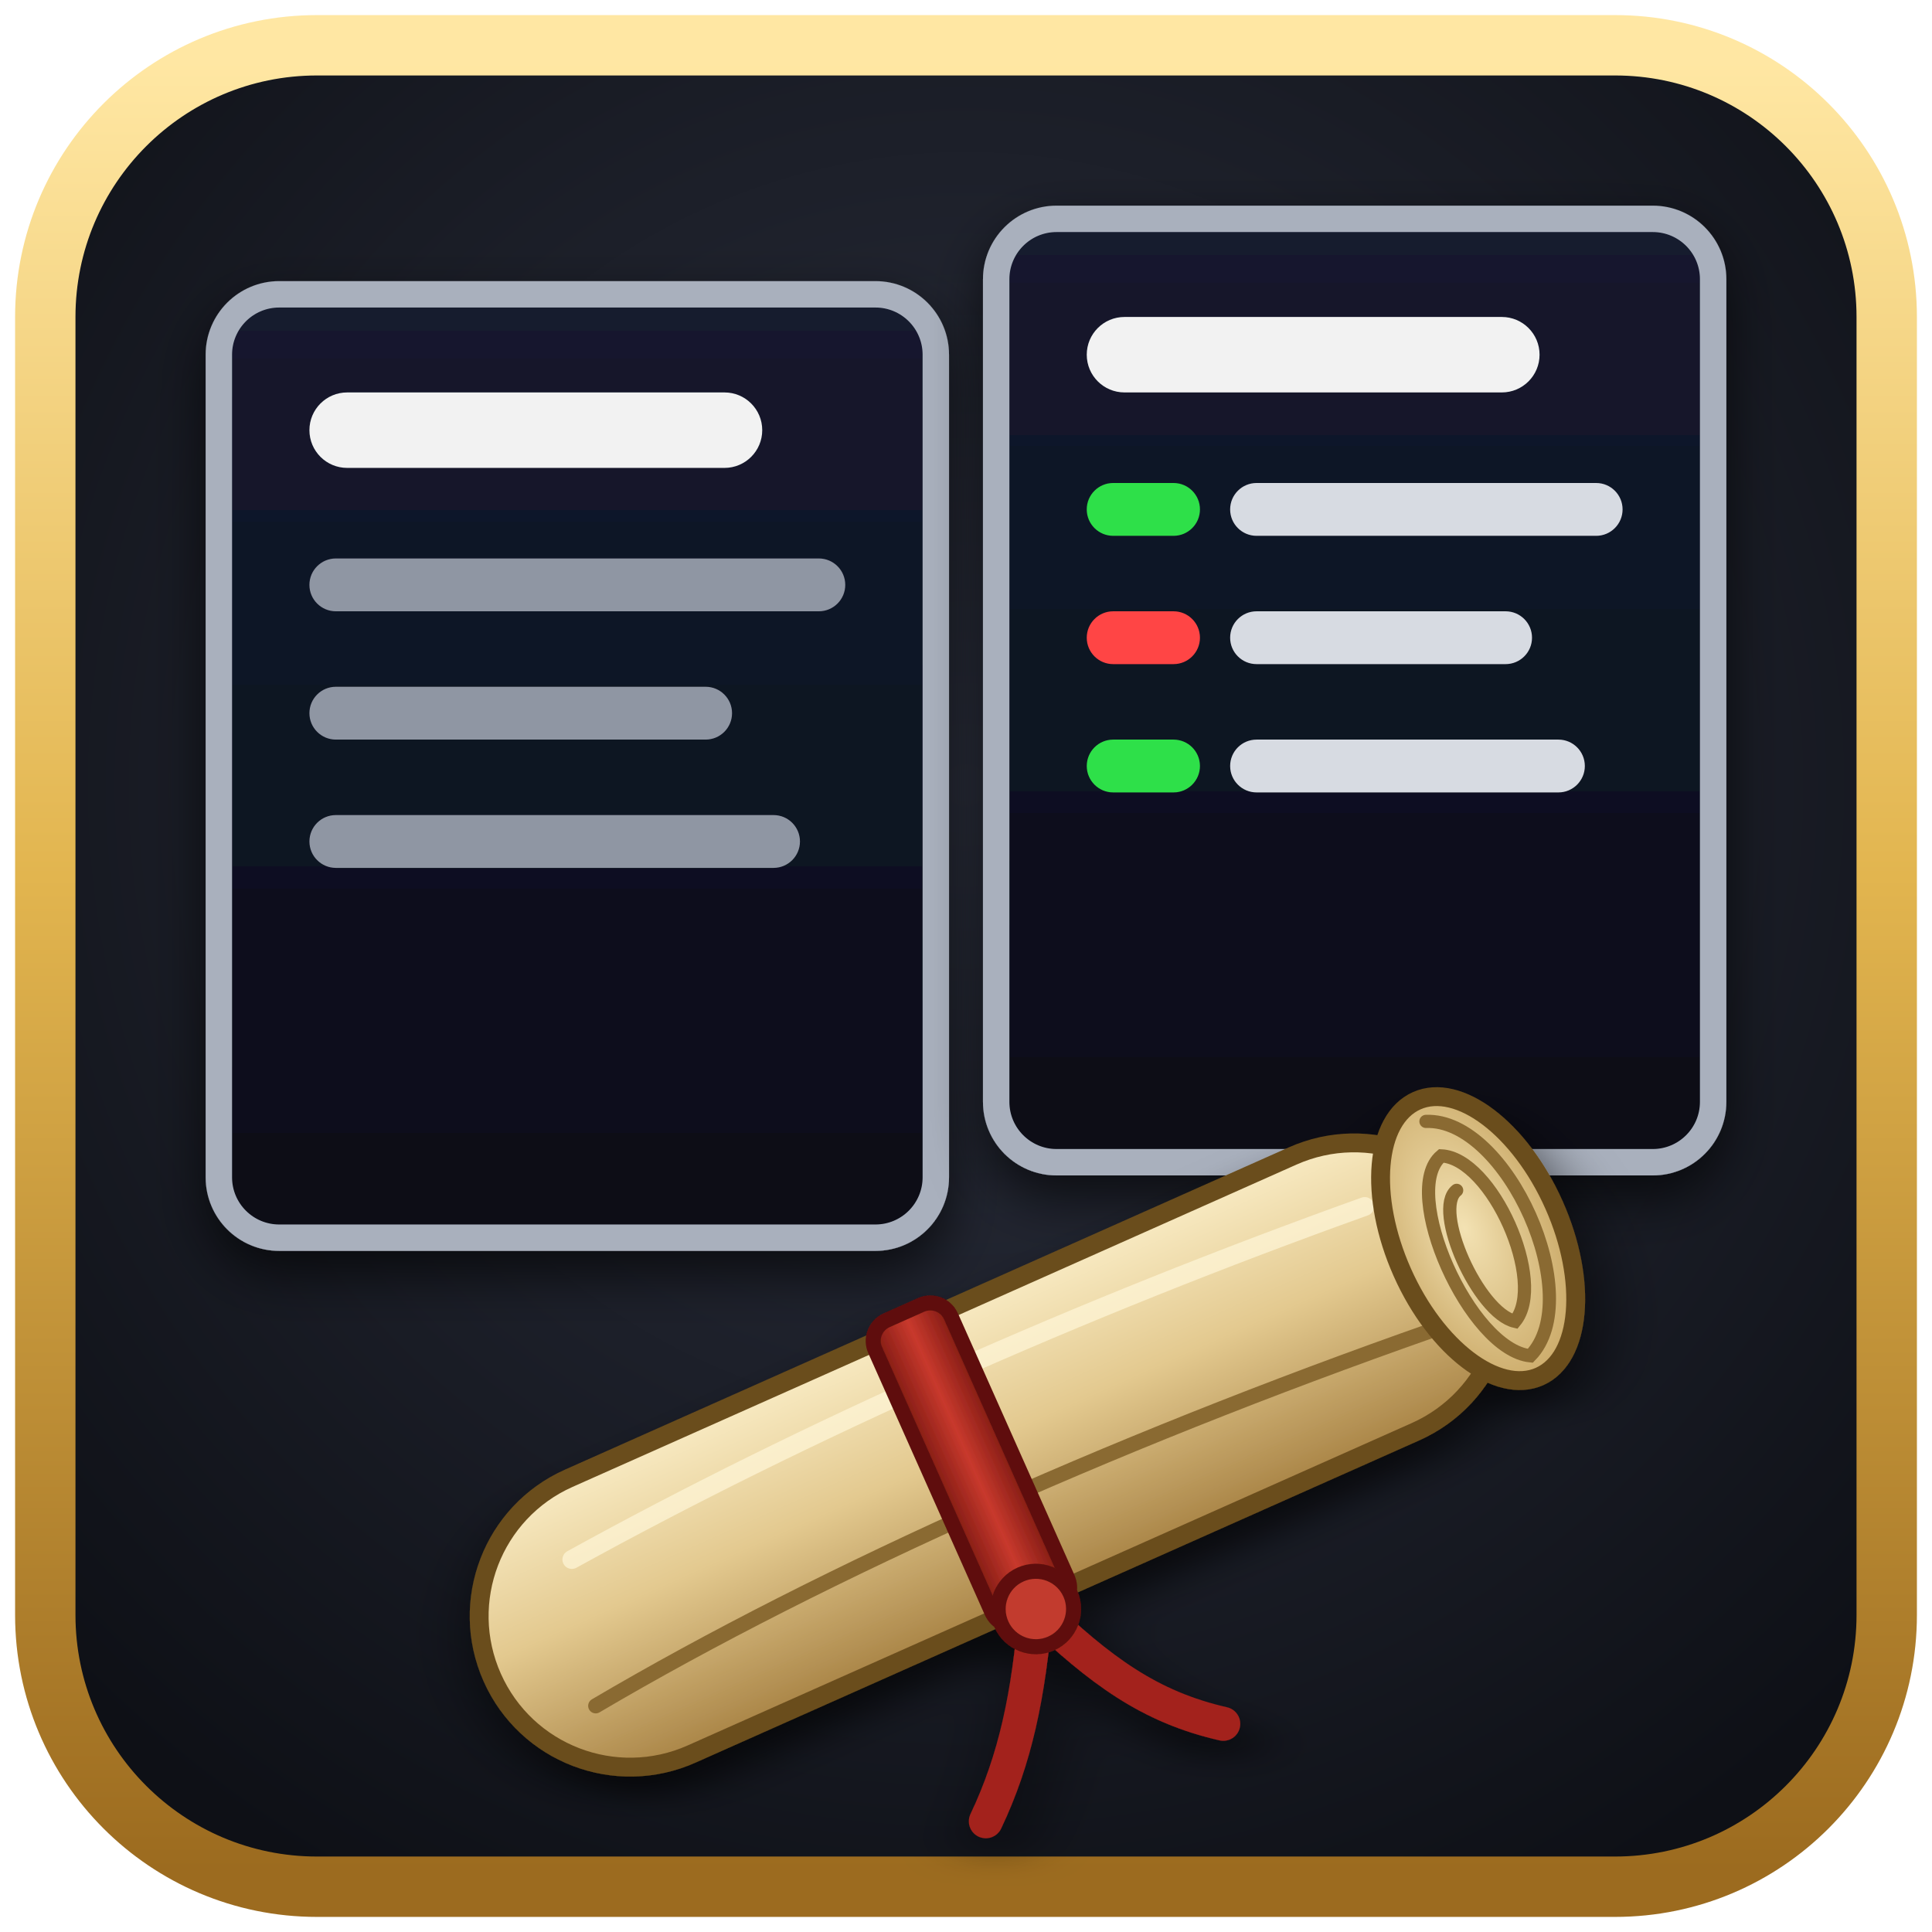
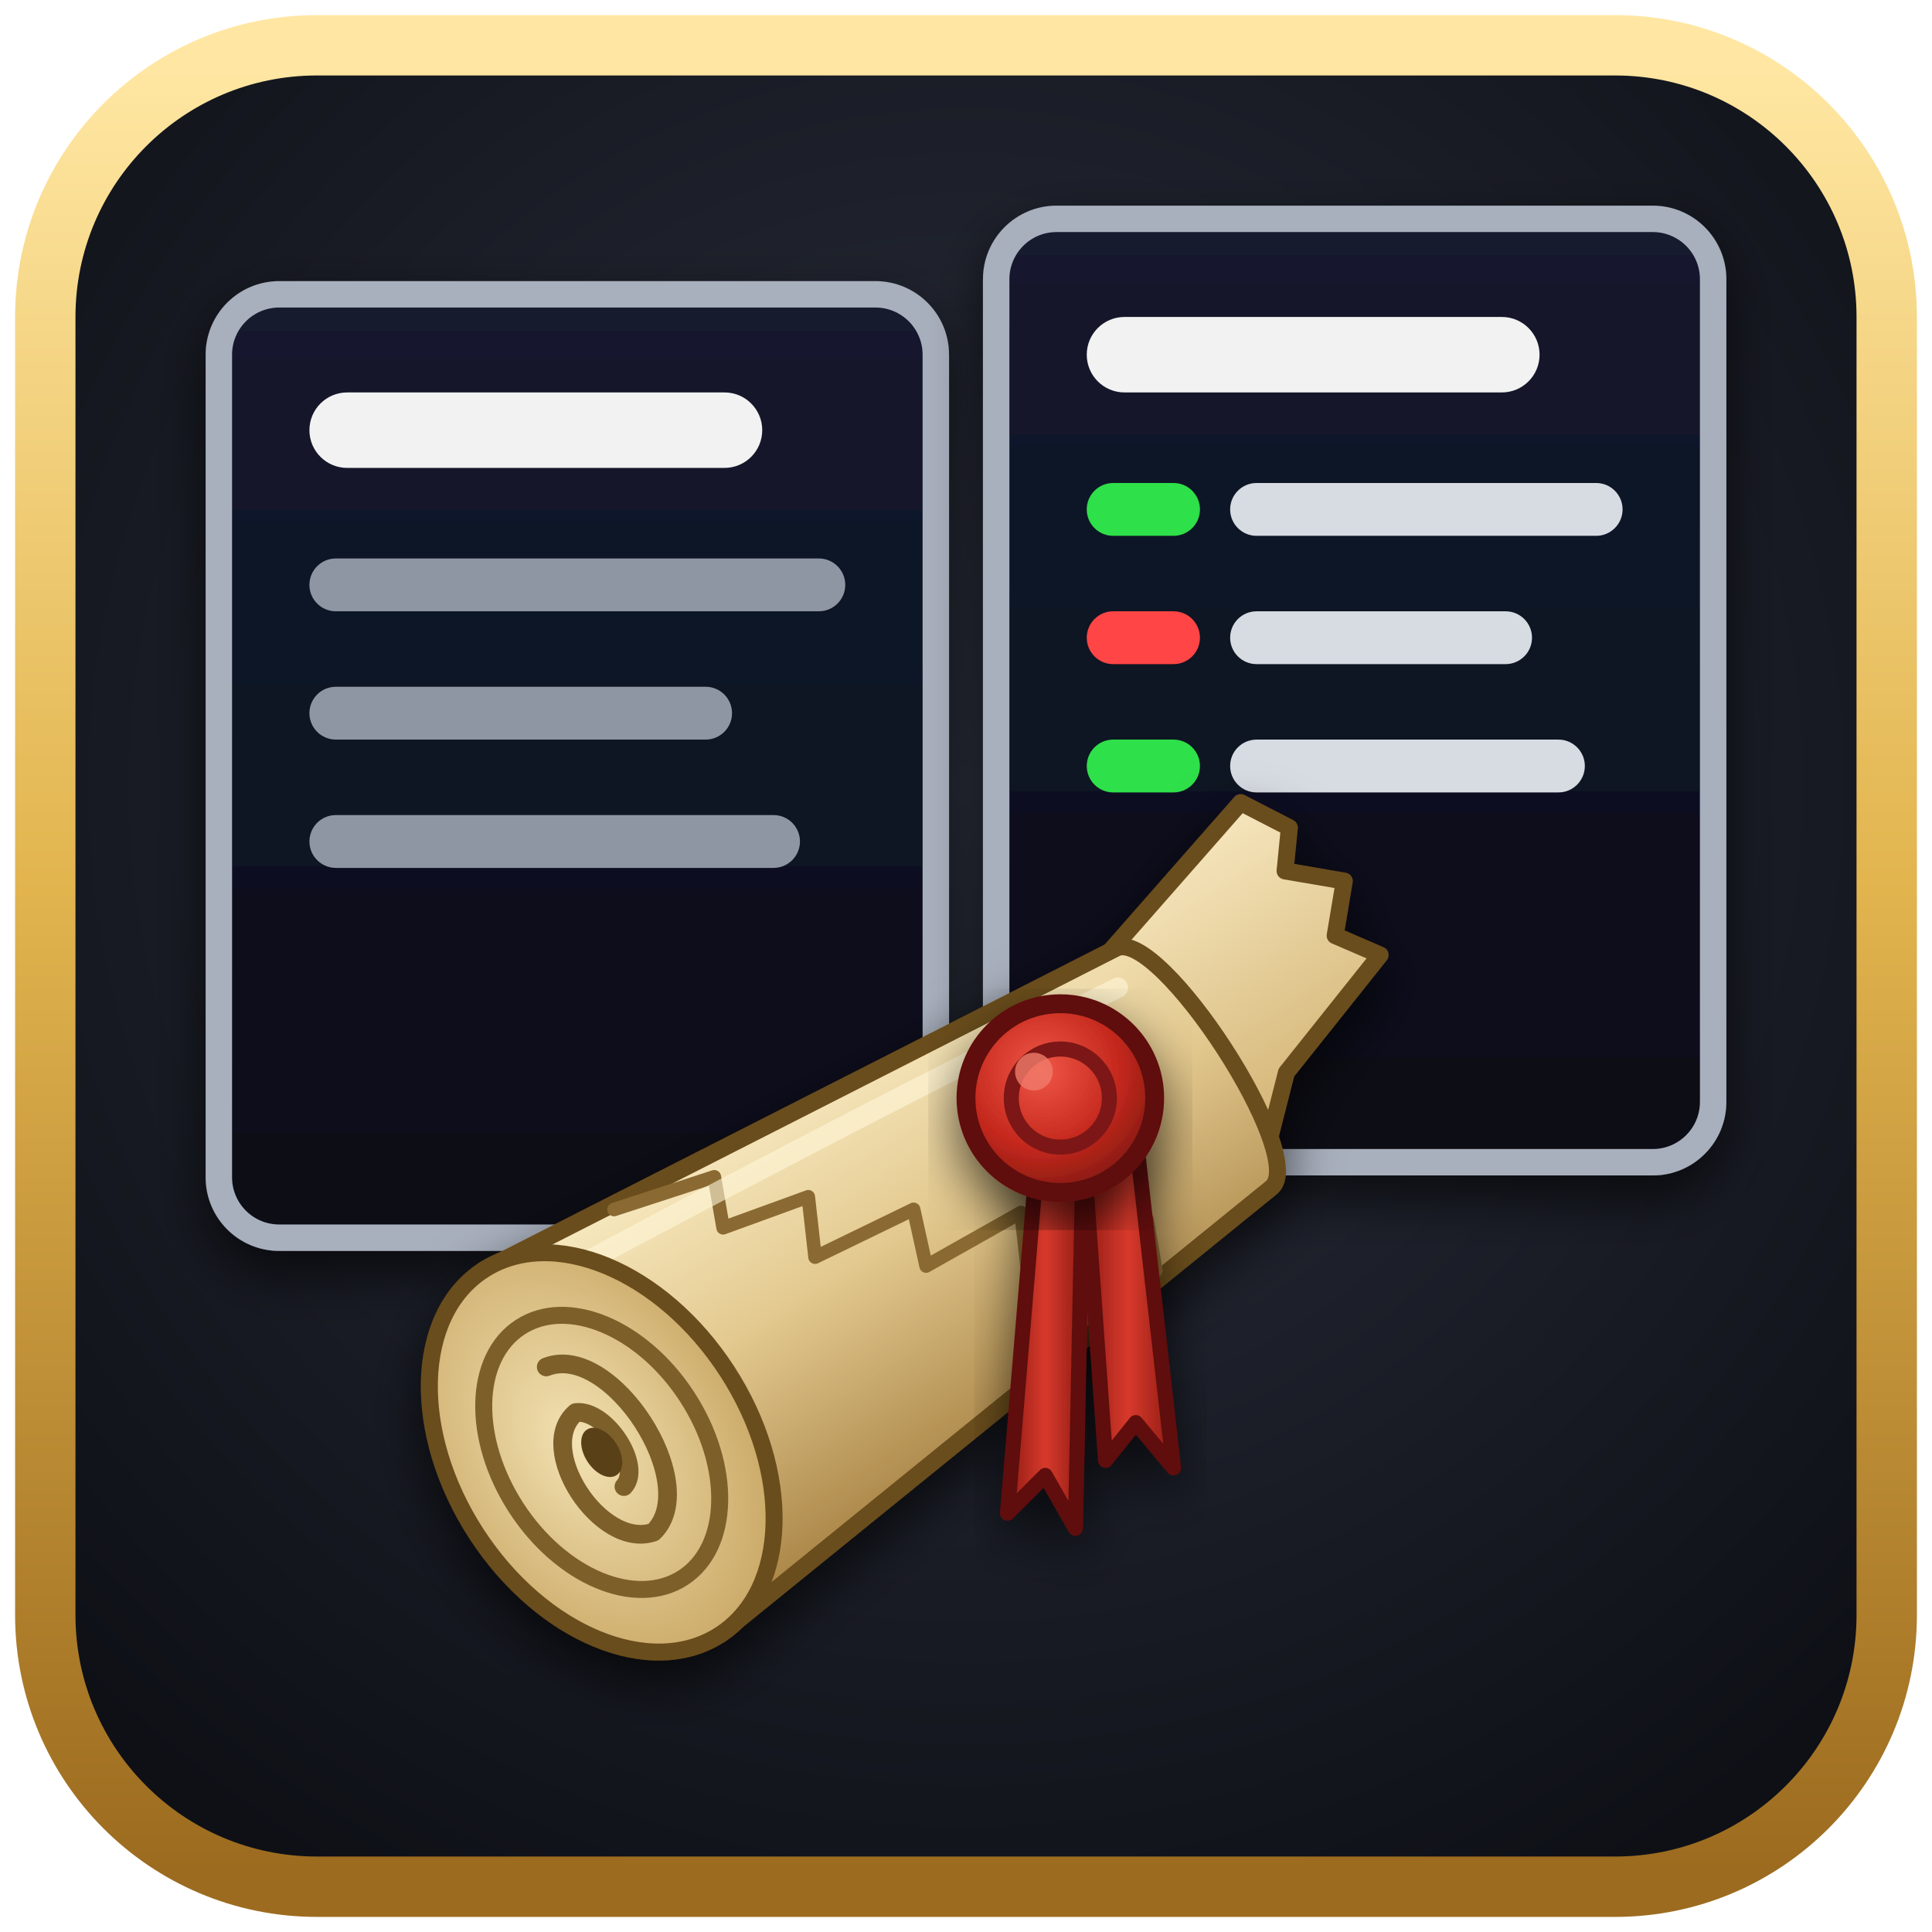
<svg xmlns="http://www.w3.org/2000/svg" viewBox="0 0 512 512" width="512" height="512">
  <defs>
    <radialGradient id="bg" cx="50%" cy="40%" r="70%">
      <stop offset="0%" stop-color="#2b2f3d" />
      <stop offset="100%" stop-color="#0e1016" />
    </radialGradient>
    <linearGradient id="gold" x1="0" y1="0" x2="0" y2="1">
      <stop offset="0%" stop-color="#ffe7a3" />
      <stop offset="45%" stop-color="#e2b54f" />
      <stop offset="100%" stop-color="#9c6b1f" />
    </linearGradient>
    <linearGradient id="panel" x1="0" y1="0" x2="0" y2="1">
      <stop offset="0%" stop-color="#141a2e" />
      <stop offset="100%" stop-color="#090c17" />
    </linearGradient>
    <linearGradient id="tube" x1="0" y1="0" x2="0" y2="1">
      <stop offset="0%" stop-color="#f8eac2" />
      <stop offset="45%" stop-color="#e3c98f" />
      <stop offset="100%" stop-color="#a98446" />
    </linearGradient>
    <radialGradient id="paperEnd" cx="45%" cy="45%" r="60%">
      <stop offset="0%" stop-color="#f3e2b3" />
      <stop offset="100%" stop-color="#c9a764" />
    </radialGradient>
-     <linearGradient id="cord" x1="0" y1="0" x2="1" y2="0">
-       <stop offset="0%" stop-color="#7d1912" />
-       <stop offset="50%" stop-color="#c8392d" />
+     <linearGradient id="flap" x1="0" y1="0" x2="0" y2="1">
+       <stop offset="0%" stop-color="#f6e6bd" />
+       <stop offset="100%" stop-color="#cfae6c" />
+     </linearGradient>
+     <linearGradient id="ribbon" x1="0" y1="0" x2="1" y2="0">
+       <stop offset="0%" stop-color="#8f1c14" />
+       <stop offset="50%" stop-color="#d8392c" />
+       <stop offset="100%" stop-color="#8f1c14" />
+     </linearGradient>
+     <radialGradient id="wax" cx="40%" cy="35%" r="70%">
+       <stop offset="0%" stop-color="#f05646" />
+       <stop offset="60%" stop-color="#c3271c" />
      <stop offset="100%" stop-color="#7d1912" />
-     </linearGradient>
+     </radialGradient>
    <filter id="shadow" x="-20%" y="-20%" width="140%" height="140%">
      <feDropShadow dx="0" dy="6" stdDeviation="7" flood-color="#000" flood-opacity="0.65" />
    </filter>
  </defs>
  <rect x="12" y="12" width="488" height="488" rx="72" fill="url(#bg)" />
  <rect x="12" y="12" width="488" height="488" rx="72" fill="none" stroke="url(#gold)" stroke-width="16" />
  <g filter="url(#shadow)">
    <rect x="58" y="78" width="190" height="250" rx="16" fill="url(#panel)" stroke="#a9b0bd" stroke-width="7" />
    <rect x="82" y="104" width="120" height="20" rx="10" fill="#f2f2f2" />
    <rect x="82" y="148" width="142" height="14" rx="7" fill="#8f96a3" />
    <rect x="82" y="182" width="112" height="14" rx="7" fill="#8f96a3" />
    <rect x="82" y="216" width="130" height="14" rx="7" fill="#8f96a3" />
  </g>
  <g filter="url(#shadow)">
    <rect x="264" y="58" width="190" height="250" rx="16" fill="url(#panel)" stroke="#a9b0bd" stroke-width="7" />
    <rect x="288" y="84" width="120" height="20" rx="10" fill="#f2f2f2" />
    <rect x="288" y="128" width="30" height="14" rx="7" fill="#2fe04a" />
    <rect x="326" y="128" width="104" height="14" rx="7" fill="#d7dbe2" />
    <rect x="288" y="162" width="30" height="14" rx="7" fill="#ff4545" />
    <rect x="326" y="162" width="80" height="14" rx="7" fill="#d7dbe2" />
    <rect x="288" y="196" width="30" height="14" rx="7" fill="#2fe04a" />
    <rect x="326" y="196" width="94" height="14" rx="7" fill="#d7dbe2" />
  </g>
-   <g filter="url(#shadow)" transform="rotate(-24 262 386)">
-     <rect x="118" y="346" width="290" height="80" rx="40" fill="url(#tube)" stroke="#6b4d1e" stroke-width="5" />
-     <path d="M140 404 C210 396 300 396 392 404" fill="none" stroke="#8a6a33" stroke-width="4" stroke-linecap="round" />
-     <path d="M150 366 C220 360 300 360 380 366" fill="none" stroke="#fff6d8" stroke-width="5" stroke-linecap="round" opacity="0.7" />
-     <ellipse cx="404" cy="386" rx="22" ry="40" fill="url(#paperEnd)" stroke="#6b4d1e" stroke-width="5" />
-     <path d="M404 352 C424 360 424 412 404 420 C390 412 390 366 404 362 C416 368 416 404 404 410 C396 404 396 374 404 372" fill="none" stroke="#8a6a33" stroke-width="3.5" stroke-linecap="round" />
-     <rect x="246" y="342" width="22" height="88" rx="6" fill="url(#cord)" stroke="#5e110c" stroke-width="4" />
-     <path d="M257 428 C246 448 236 462 222 474" fill="none" stroke="#a3231b" stroke-width="9" stroke-linecap="round" />
-     <path d="M257 428 C266 450 274 464 290 476" fill="none" stroke="#a3231b" stroke-width="9" stroke-linecap="round" />
-     <circle cx="257" cy="428" r="10" fill="#c23a2f" stroke="#5e110c" stroke-width="4" />
+   <g filter="url(#shadow)">
+     <g transform="translate(244 330) rotate(-33) scale(0.9)">
+       <path d="M86 -40 L150 -58 L158 -44 L150 -34 L163 -22 L152 -10 L160 2 L118 16 L92 40 Z" fill="url(#flap)" stroke="#6b4d1e" stroke-width="5" stroke-linejoin="round" />
+       <path d="M-112 -64 L96 -42 C110 -40 110 40 96 42 L-112 64 Z" fill="url(#tube)" stroke="#6b4d1e" stroke-width="5" stroke-linejoin="round" />
+       <path d="M-70 -58 L-40 -50 L-46 -36 L-20 -30 L-28 -14 L4 -10 L-2 6 L30 8 L22 24 L60 30 L54 44" fill="none" stroke="#8a6a33" stroke-width="4" stroke-linejoin="round" stroke-linecap="round" />
+       <path d="M-90 -50 C-20 -44 40 -38 90 -32" fill="none" stroke="#fff6d8" stroke-width="6" stroke-linecap="round" opacity="0.6" />
+       <ellipse cx="-112" cy="0" rx="44" ry="64" fill="url(#paperEnd)" stroke="#6b4d1e" stroke-width="5" />
+       <ellipse cx="-112" cy="0" rx="30" ry="44" fill="none" stroke="#7d5e2a" stroke-width="5" />
+       <path d="M-112 -30 C-92 -26 -92 24 -112 28 C-128 24 -128 -12 -112 -14 C-104 -10 -104 10 -112 12" fill="none" stroke="#7d5e2a" stroke-width="5.5" stroke-linecap="round" stroke-linejoin="round" />
+       <ellipse cx="-112" cy="0" rx="5" ry="8" fill="#5a4119" />
+     </g>
+   </g>
+   <g filter="url(#shadow)">
+     <path d="M275 305 L267 401 L277 391 L285 405 L287 307 Z" fill="url(#ribbon)" stroke="#5e110c" stroke-width="4" stroke-linejoin="round" />
+     <path d="M287 303 L293 387 L301 377 L311 389 L301 301 Z" fill="url(#ribbon)" stroke="#5e110c" stroke-width="4" stroke-linejoin="round" />
+   </g>
+   <g filter="url(#shadow)">
+     <circle cx="281" cy="291" r="25" fill="url(#wax)" stroke="#5e110c" stroke-width="5" />
+     <circle cx="281" cy="291" r="13" fill="none" stroke="#7d1912" stroke-width="4" />
+     <circle cx="274" cy="284" r="5" fill="#f07a6c" opacity="0.8" />
  </g>
</svg>
